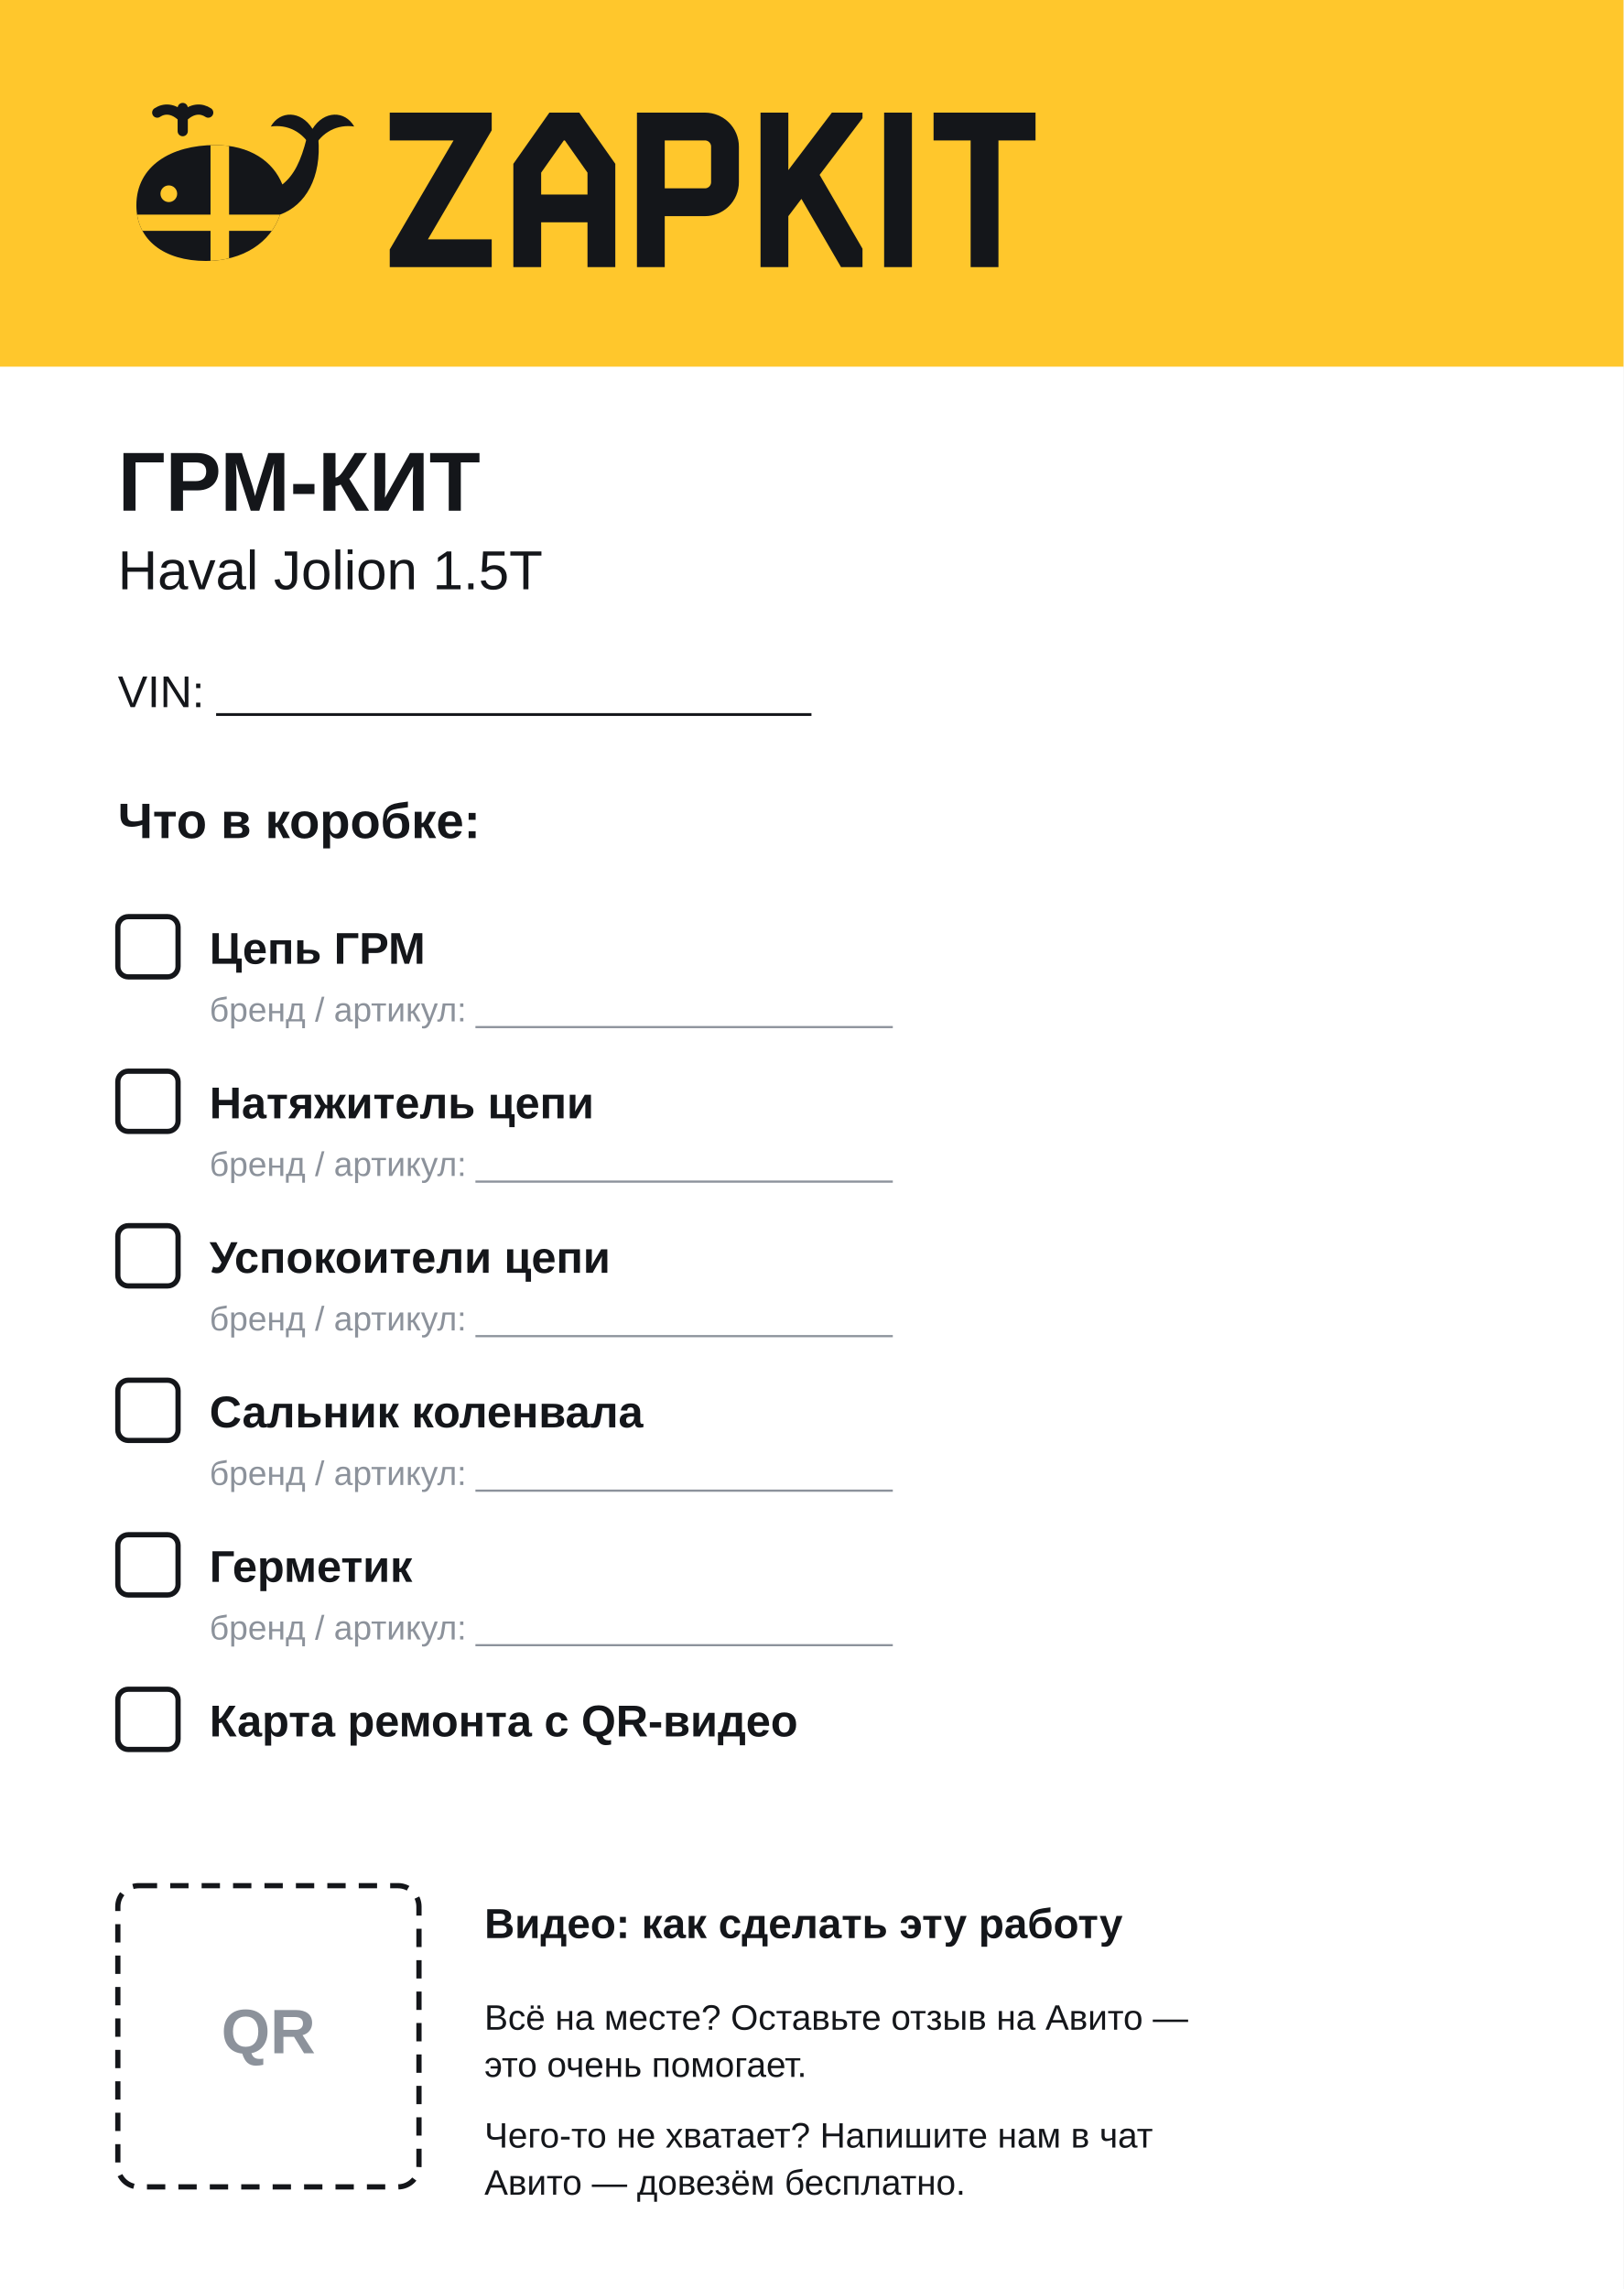
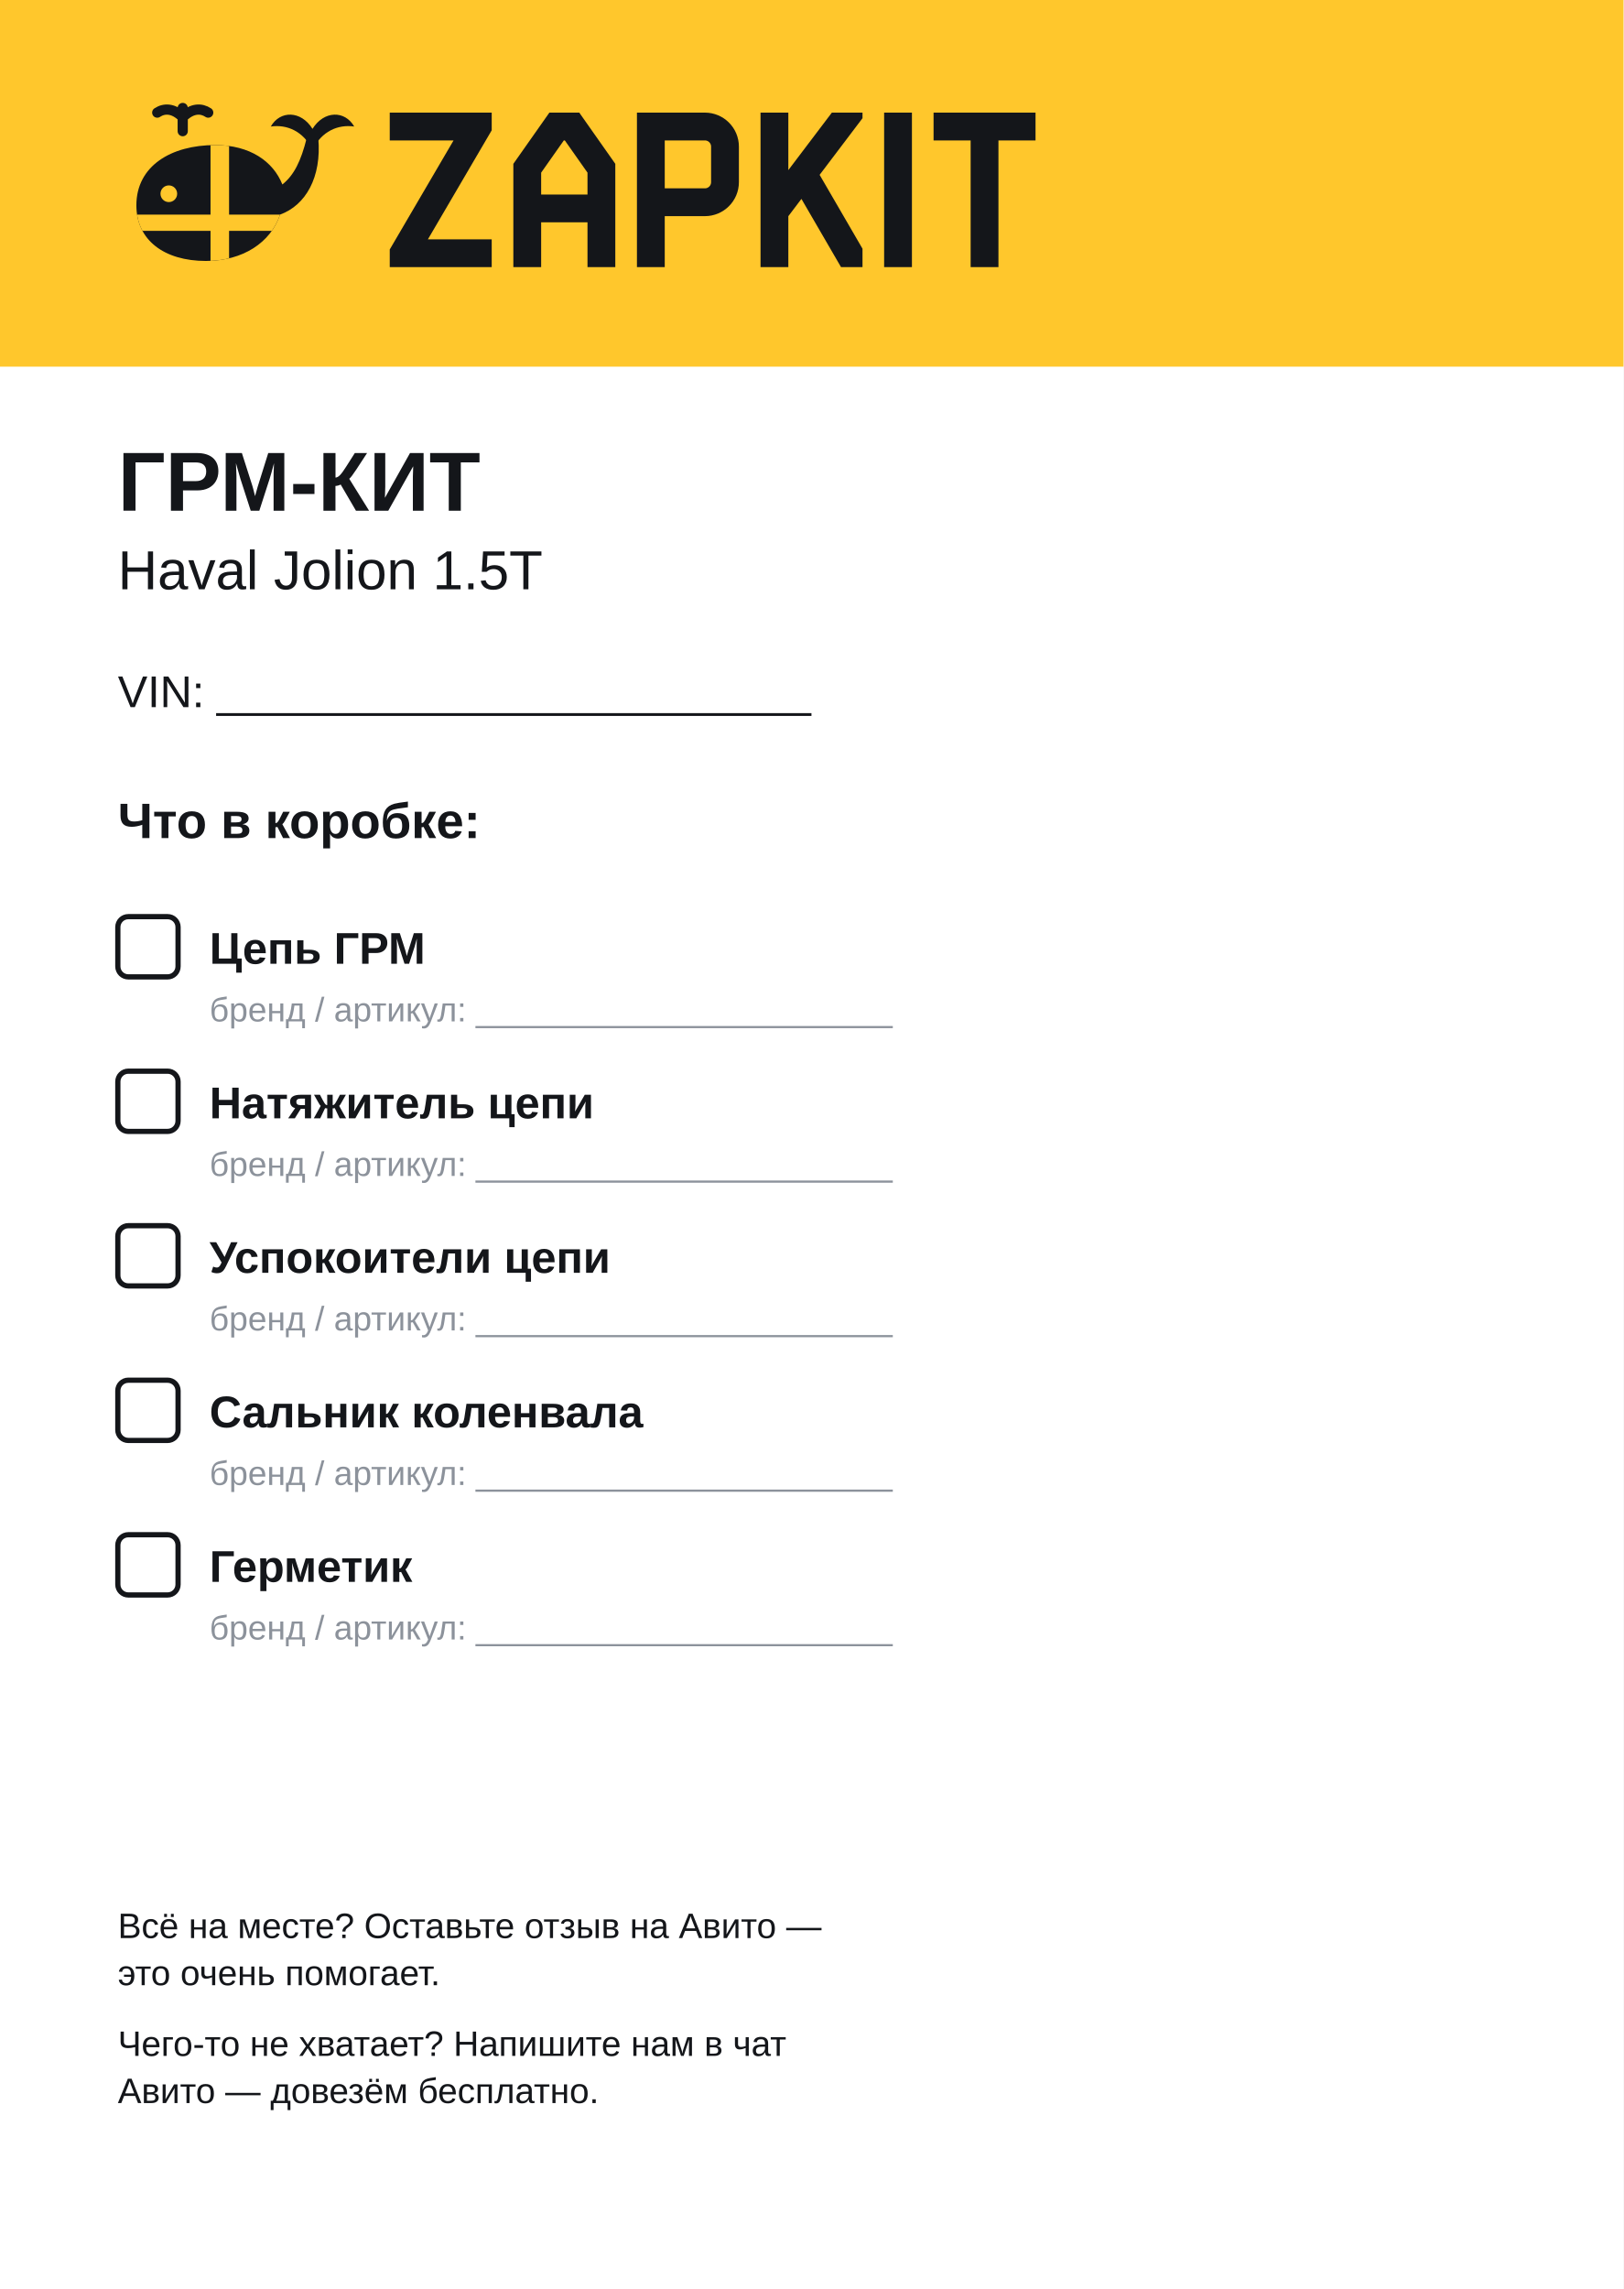
<svg xmlns="http://www.w3.org/2000/svg" viewBox="0 0 1240 1748" width="1240" height="1748" role="img" aria-label="ZAPKIT — карта ремонта: ГРМ-КИТ Haval Jolion 1.5T">
  <rect width="1240" height="1748" fill="#FFFFFF" />
  <rect width="1240" height="280" fill="#FFC72C" />
  <g transform="translate(90 86) scale(1.18)">
    <g transform="translate(0 -30) scale(1.5)">
      <defs>
        <clipPath id="wb-r20">
          <path d="M8,60 C8,43 23,34 42,34 C57,34 67,41 71,51 C76,47 79,41 81.5,31 L86.5,31 C88,48 81,60 70,64 C66,76 54,84 38,84 C20,84 8,75 8,60 Z" />
        </clipPath>
      </defs>
      <path fill="#14161A" d="M8,60 C8,43 23,34 42,34 C57,34 67,41 71,51 C76,47 79,41 81.5,31 L86.5,31 C88,48 81,60 70,64 C66,76 54,84 38,84 C20,84 8,75 8,60 Z" />
      <path fill="#14161A" d="M84,36 C80,28 73,25 66,26 C70,19 79,19 84,27 C89,19 98,19 102,26 C95,25 88,28 84,36 Z" />
      <g clip-path="url(#wb-r20)" fill="#FFC72C">
        <rect x="40" y="30" width="8" height="60" />
        <rect x="0" y="64" width="90" height="7" />
      </g>
      <circle cx="22" cy="55" r="3.6" fill="#FFC72C" />
      <path d="M28,28 V18 M28,22 C24,18 20,18 17,20 M28,22 C32,18 36,18 39,20" fill="none" stroke="#14161A" stroke-width="4.4" stroke-linecap="round" />
    </g>
    <g transform="translate(176 0)">
      <defs>
        <clipPath id="c66-r20">
          <rect width="66" height="100" />
        </clipPath>
        <clipPath id="c18-r20">
          <rect width="18" height="100" />
        </clipPath>
      </defs>
      <g transform="translate(0 0)">
        <path clip-path="url(#c66-r20)" d="M0,9 H57 L9,91 H66" fill="none" stroke="#14161A" stroke-width="18" stroke-linejoin="miter" stroke-miterlimit="10" />
      </g>
      <g transform="translate(80 0)">
        <path clip-path="url(#c66-r20)" d="M9,100 V36 L28,9 H38 L57,36 V100 M9,62 H57" fill="none" stroke="#14161A" stroke-width="18" stroke-linejoin="miter" stroke-miterlimit="10" />
      </g>
      <g transform="translate(160 0)">
        <path clip-path="url(#c66-r20)" d="M9,100 V9 H44 A13,13 0 0 1 57,22 V45 A13,13 0 0 1 44,58 H9" fill="none" stroke="#14161A" stroke-width="18" stroke-linejoin="miter" stroke-miterlimit="10" />
      </g>
      <g transform="translate(240 0)">
        <path clip-path="url(#c66-r20)" d="M9,0 V100 M9,64 L62,-6 M30,44 L66,106" fill="none" stroke="#14161A" stroke-width="18" stroke-linejoin="miter" stroke-miterlimit="10" />
      </g>
      <g transform="translate(320 0)">
        <path clip-path="url(#c18-r20)" d="M9,0 V100" fill="none" stroke="#14161A" stroke-width="18" stroke-linejoin="miter" stroke-miterlimit="10" />
      </g>
      <g transform="translate(352 0)">
        <path clip-path="url(#c66-r20)" d="M0,9 H66 M33,9 V100" fill="none" stroke="#14161A" stroke-width="18" stroke-linejoin="miter" stroke-miterlimit="10" />
      </g>
    </g>
  </g>
  <text x="90" y="390" font-family="'Liberation Sans', Arial, Helvetica, sans-serif" font-size="64" font-weight="700" fill="#14161A" text-anchor="start">ГРМ-КИТ</text>
  <text x="90" y="450" font-family="'Liberation Sans', Arial, Helvetica, sans-serif" font-size="42" font-weight="400" fill="#14161A" text-anchor="start">Haval Jolion 1.5T</text>
  <text x="90" y="540" font-family="'Liberation Sans', Arial, Helvetica, sans-serif" font-size="34" font-weight="400" fill="#14161A" text-anchor="start">VIN: ________________________</text>
  <text x="90" y="640" font-family="'Liberation Sans', Arial, Helvetica, sans-serif" font-size="38" font-weight="700" fill="#14161A" text-anchor="start">Что в коробке:</text>
  <rect x="90" y="700" width="46" height="46" rx="8" fill="none" stroke="#14161A" stroke-width="4" />
  <text x="160" y="736" font-family="'Liberation Sans', Arial, Helvetica, sans-serif" font-size="34" font-weight="700" fill="#14161A" text-anchor="start">Цепь ГРМ</text>
  <text x="160" y="780" font-family="'Liberation Sans', Arial, Helvetica, sans-serif" font-size="26" font-weight="400" fill="#8C929B" text-anchor="start">бренд / артикул: ______________________</text>
  <rect x="90" y="818" width="46" height="46" rx="8" fill="none" stroke="#14161A" stroke-width="4" />
  <text x="160" y="854" font-family="'Liberation Sans', Arial, Helvetica, sans-serif" font-size="34" font-weight="700" fill="#14161A" text-anchor="start">Натяжитель цепи</text>
  <text x="160" y="898" font-family="'Liberation Sans', Arial, Helvetica, sans-serif" font-size="26" font-weight="400" fill="#8C929B" text-anchor="start">бренд / артикул: ______________________</text>
  <rect x="90" y="936" width="46" height="46" rx="8" fill="none" stroke="#14161A" stroke-width="4" />
  <text x="160" y="972" font-family="'Liberation Sans', Arial, Helvetica, sans-serif" font-size="34" font-weight="700" fill="#14161A" text-anchor="start">Успокоители цепи</text>
  <text x="160" y="1016" font-family="'Liberation Sans', Arial, Helvetica, sans-serif" font-size="26" font-weight="400" fill="#8C929B" text-anchor="start">бренд / артикул: ______________________</text>
  <rect x="90" y="1054" width="46" height="46" rx="8" fill="none" stroke="#14161A" stroke-width="4" />
  <text x="160" y="1090" font-family="'Liberation Sans', Arial, Helvetica, sans-serif" font-size="34" font-weight="700" fill="#14161A" text-anchor="start">Сальник коленвала</text>
  <text x="160" y="1134" font-family="'Liberation Sans', Arial, Helvetica, sans-serif" font-size="26" font-weight="400" fill="#8C929B" text-anchor="start">бренд / артикул: ______________________</text>
  <rect x="90" y="1172" width="46" height="46" rx="8" fill="none" stroke="#14161A" stroke-width="4" />
  <text x="160" y="1208" font-family="'Liberation Sans', Arial, Helvetica, sans-serif" font-size="34" font-weight="700" fill="#14161A" text-anchor="start">Герметик</text>
  <text x="160" y="1252" font-family="'Liberation Sans', Arial, Helvetica, sans-serif" font-size="26" font-weight="400" fill="#8C929B" text-anchor="start">бренд / артикул: ______________________</text>
-   <rect x="90" y="1290" width="46" height="46" rx="8" fill="none" stroke="#14161A" stroke-width="4" />
-   <text x="160" y="1326" font-family="'Liberation Sans', Arial, Helvetica, sans-serif" font-size="34" font-weight="700" fill="#14161A" text-anchor="start">Карта ремонта с QR-видео</text>
-   <rect x="90" y="1440" width="230" height="230" rx="16" fill="none" stroke="#14161A" stroke-width="4" stroke-dasharray="14 10" />
-   <text x="205" y="1568" font-family="'Liberation Sans', Arial, Helvetica, sans-serif" font-size="48" font-weight="700" fill="#8C929B" text-anchor="middle">QR</text>
-   <text x="370" y="1480" font-family="'Liberation Sans', Arial, Helvetica, sans-serif" font-size="32" font-weight="700" fill="#14161A" text-anchor="start">Видео: как сделать эту работу</text>
-   <text x="370" y="1550" font-family="'Liberation Sans', Arial, Helvetica, sans-serif" font-size="27" font-weight="400" fill="#14161A" text-anchor="start">Всё на месте? Оставьте отзыв на Авито —</text>
-   <text x="370" y="1586" font-family="'Liberation Sans', Arial, Helvetica, sans-serif" font-size="27" font-weight="400" fill="#14161A" text-anchor="start">это очень помогает.</text>
-   <text x="370" y="1640" font-family="'Liberation Sans', Arial, Helvetica, sans-serif" font-size="27" font-weight="400" fill="#14161A" text-anchor="start">Чего-то не хватает? Напишите нам в чат</text>
-   <text x="370" y="1676" font-family="'Liberation Sans', Arial, Helvetica, sans-serif" font-size="27" font-weight="400" fill="#14161A" text-anchor="start">Авито — довезём бесплатно.</text>
+   <text x="90" y="1480" font-family="'Liberation Sans', Arial, Helvetica, sans-serif" font-size="27" font-weight="400" fill="#14161A" text-anchor="start">Всё на месте? Оставьте отзыв на Авито —</text>
+   <text x="90" y="1516" font-family="'Liberation Sans', Arial, Helvetica, sans-serif" font-size="27" font-weight="400" fill="#14161A" text-anchor="start">это очень помогает.</text>
+   <text x="90" y="1570" font-family="'Liberation Sans', Arial, Helvetica, sans-serif" font-size="27" font-weight="400" fill="#14161A" text-anchor="start">Чего-то не хватает? Напишите нам в чат</text>
+   <text x="90" y="1606" font-family="'Liberation Sans', Arial, Helvetica, sans-serif" font-size="27" font-weight="400" fill="#14161A" text-anchor="start">Авито — довезём бесплатно.</text>
</svg>
